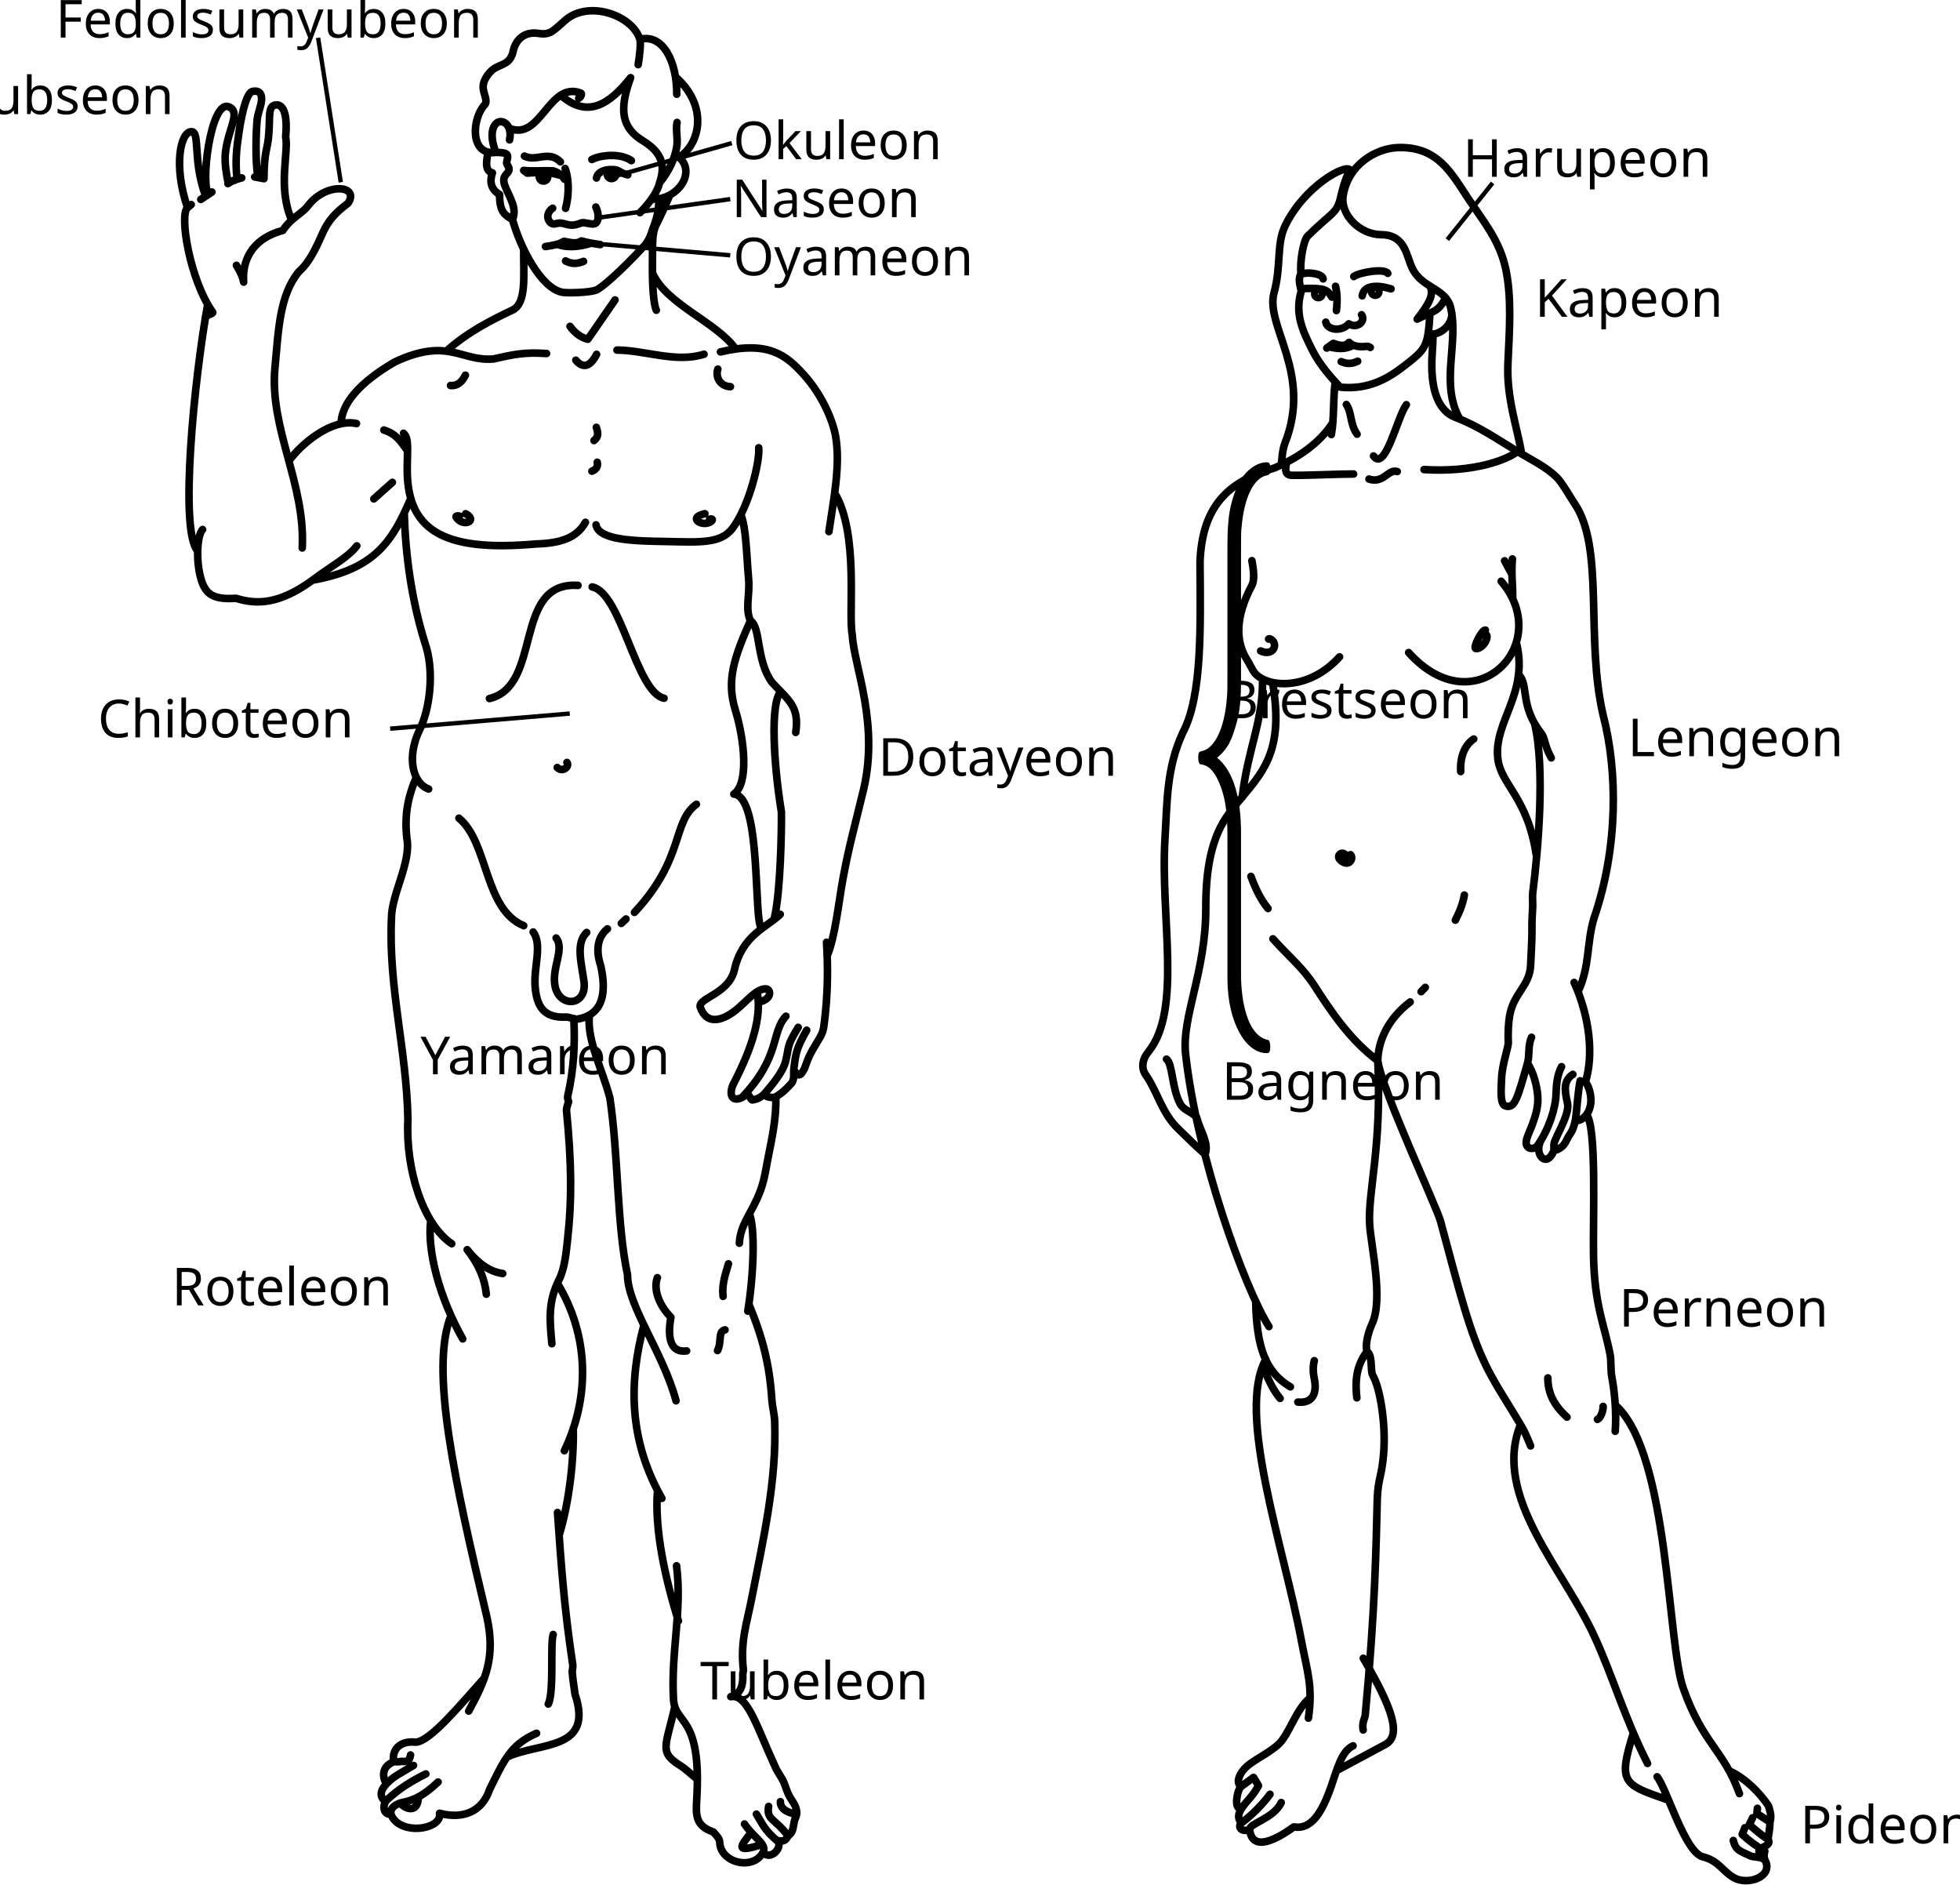
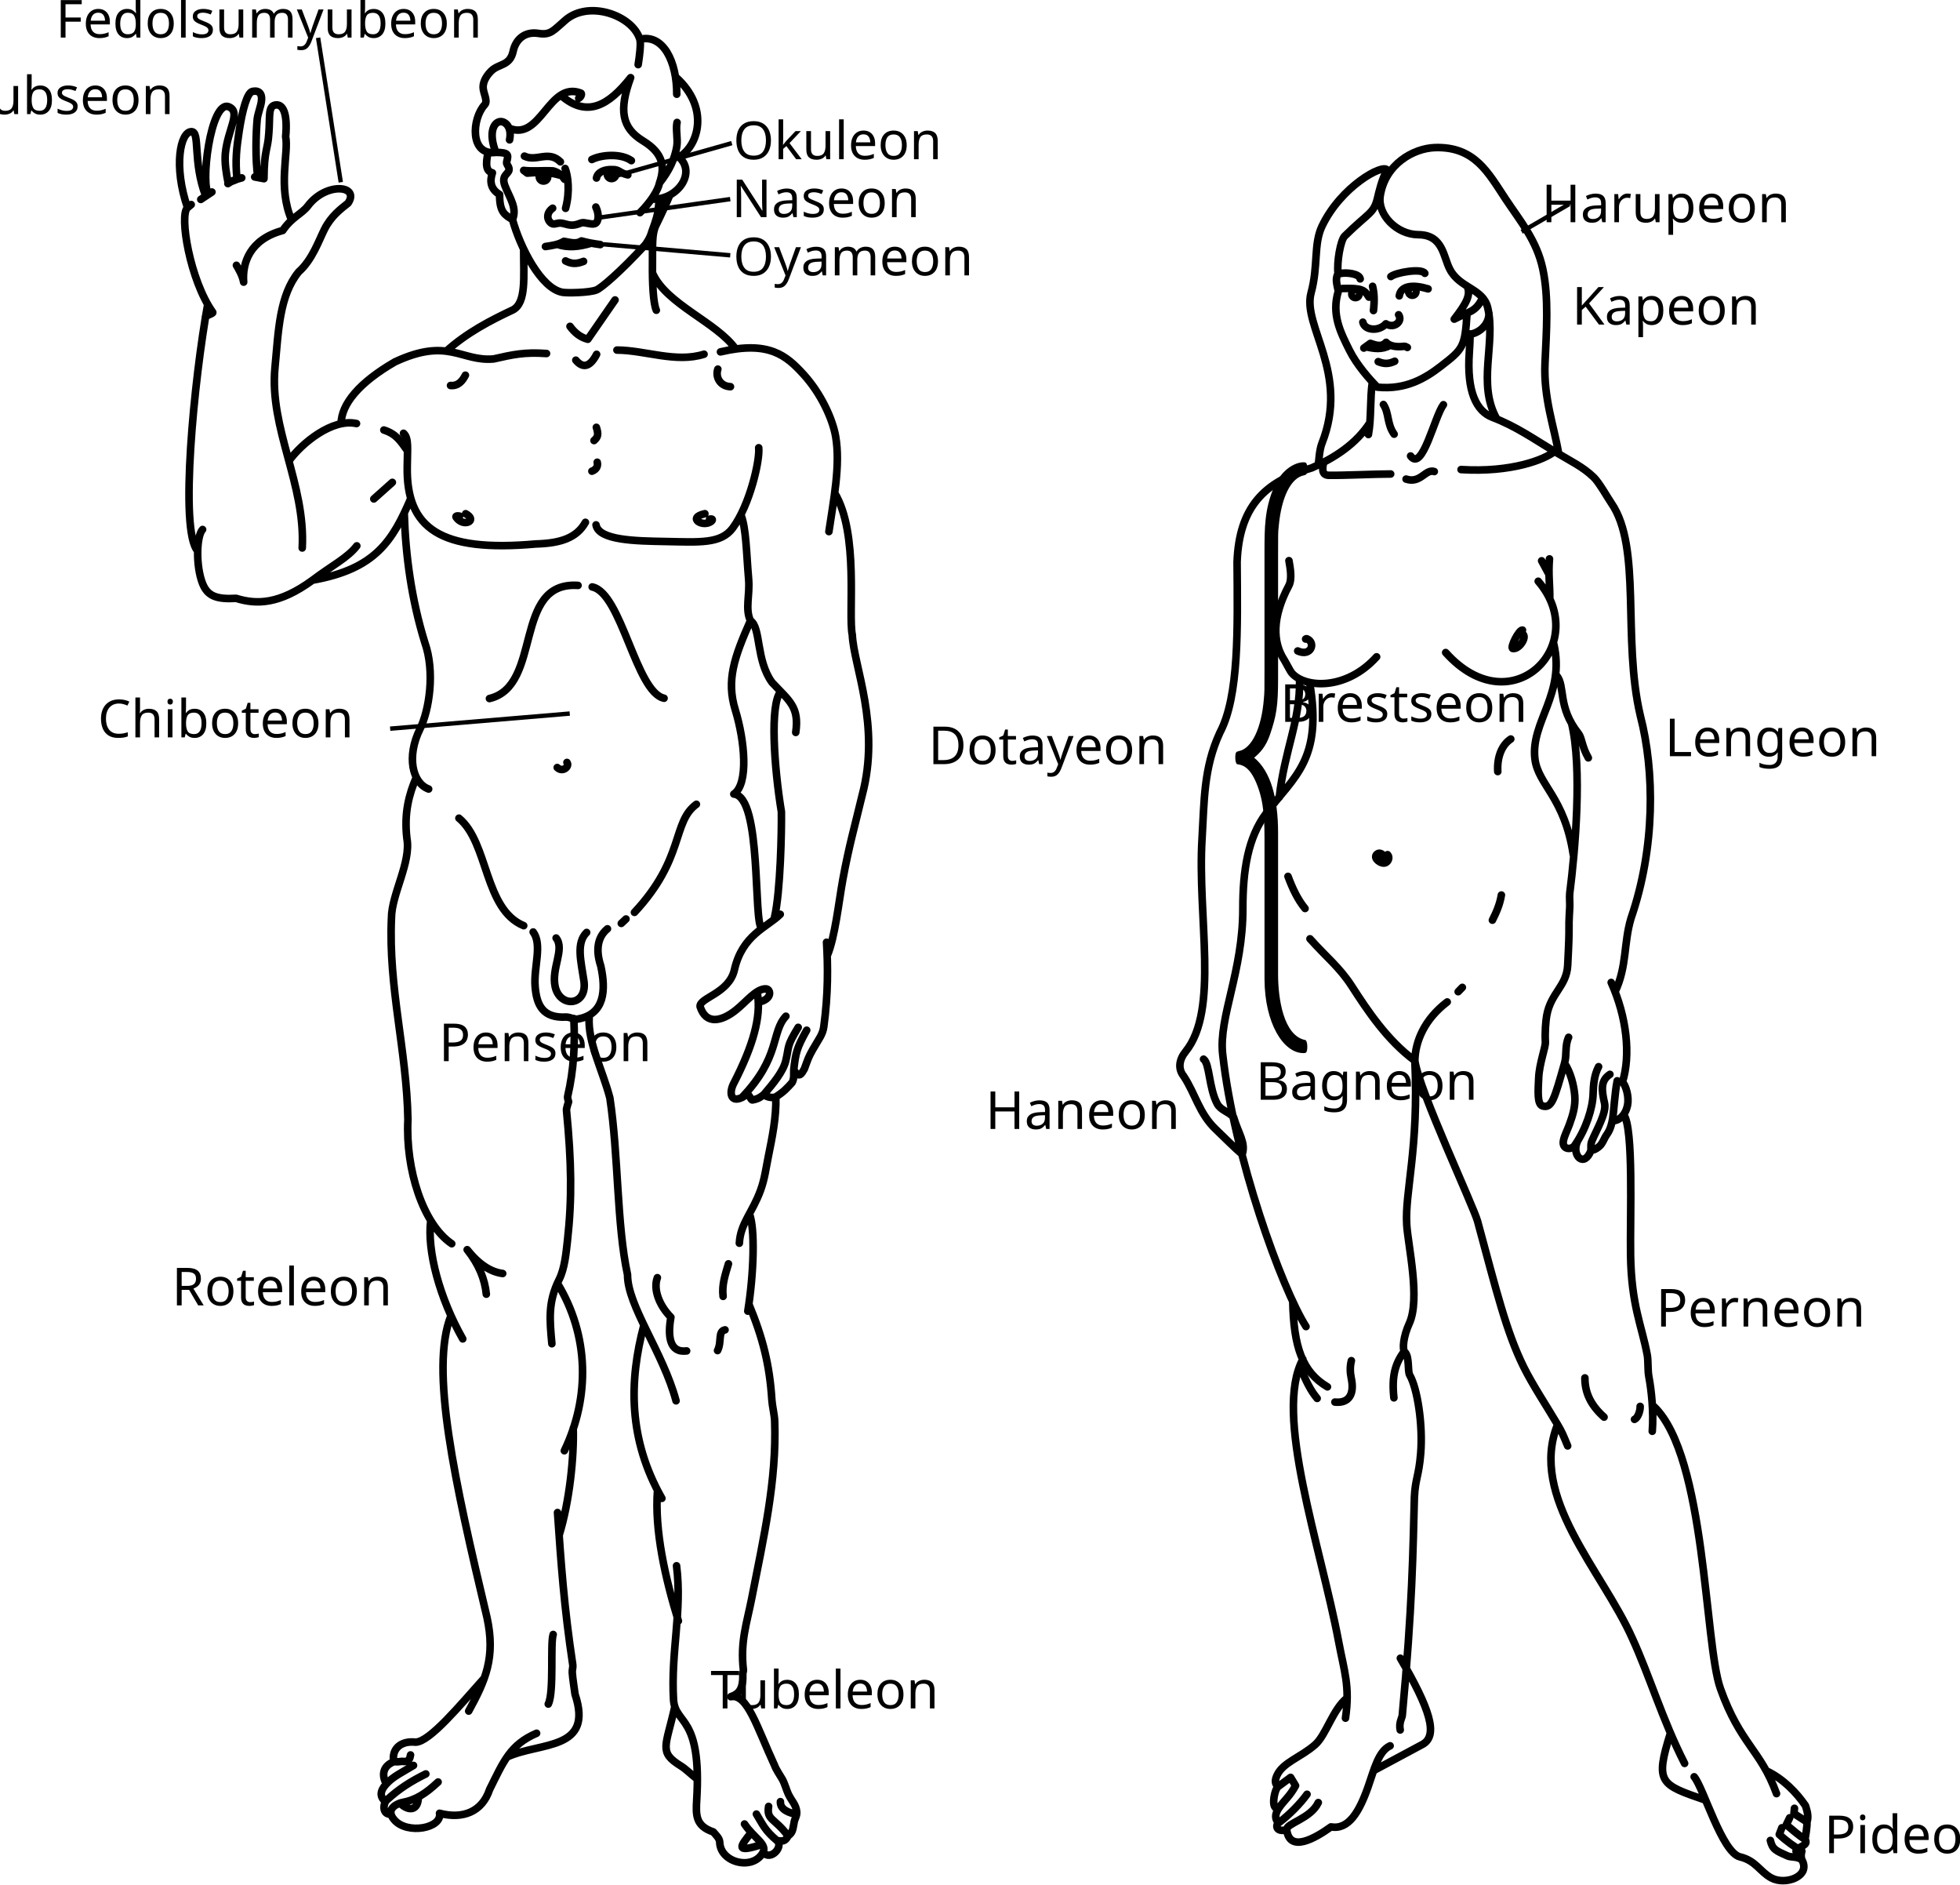
<svg xmlns="http://www.w3.org/2000/svg" xmlns:xlink="http://www.w3.org/1999/xlink" width="1344.208" height="1292.256" version="1.1" id="svg5" xml:space="preserve">
  <style id="style1">.B{stroke-linejoin:round}.C{stroke-linecap:round}</style>
  <g fill="none" stroke="#000000" class="B" id="g5" transform="translate(102.8342,-11.51615)">
-     <g stroke-width="5.5" id="g2" transform="translate(71.88494)">
+     <g stroke-width="5.5" id="g2" transform="translate(97.3001)">
      <use href="#B" id="use1" />
      <use href="#B" x="38.989" y="-1.613" id="use2" />
      <path d="m 745.078,259.5 c 4.213,1.726 7.254,1.615 11.311,-0.268 m -18.038,50.249 c 2.072,-11.163 1.022,-24.754 2.706,-36.053 m 64.857,-65.86 c 3.104,5.85 -0.543,12.311 -8.706,22.789 10.209,-5.411 14.598,-4.526 19.486,-14.663 m 4.312,10.605 c 0.254,9.408 -9.993,15.987 -16.312,14.125 m -56.066,48.473 c 4.049,6.106 2.298,13.209 7.361,20.334 m -2.374,27.318 c -10.084,-0.034 -31.862,1.055 -42.352,0.901 -2.941,-0.043 -5.191,-1.377 -3.8,-8.119 m 56.716,10.699 c 9.943,3.325 13.25,-7.155 19.348,-5.166 m 18.369,-1.36 c 34.584,2.148 57.202,-6.843 64.128,-12.406 m -98.739,3.094 c 8.101,11.197 16.37,-27.054 22.501,-35.157 m 117.731,402.563 c 8.259,-17.451 5.777,-33.13 10.922,-50.375 16.704,-48.47 16.241,-100.914 6.426,-138.807 -12.537,-53.066 1.112,-115.417 -19.929,-145.926 -2.381,-3.452 -8.423,-14.233 -12.122,-17.759 -7.649,-7.292 -15.036,-10.574 -26.79,-17.634 -13.819,-8.3 -26.463,-17.277 -42.541,-23.375 -11.11,-4.214 -17.78,-17.636 -15.939,-44.461 0.271,-3.943 0.454,-7.398 0.585,-12.774 m 70.723,357.152 c -5.983,-39.73 -24.257,-47.818 -26.334,-65.978 -2.89,-25.266 20.957,-44.104 12.962,-78.543 m 12.263,54.566 c 7.285,30.483 2.47,86.766 -1.308,116.286 -0.282,2.204 0.115,7.351 0.01,9.233 -1.255,21.558 0.326,6.816 -1.432,40.332 -0.75,14.308 -11.577,18.772 -14.386,34.411 -0.672,3.743 -1.292,11.432 -0.914,18.124 0.203,3.592 -4.137,14.615 -4.583,24.493 -0.403,8.94 -1.168,18.228 2.647,19.332 6.338,1.835 8.04,-4.494 15.082,-29.309 1.685,-5.938 0.086,-11.737 2.789,-17.771 m -2.789,17.771 c 4.129,6.2 6.424,15.115 7.023,22.27 0.578,6.904 -1.31,13.314 -3.664,19.703 -1.57,4.259 -3.461,7.722 -4.116,11.084 -1.213,6.228 5.41,6.639 7.681,3.379 7.783,-11.172 12.418,-25.605 12.679,-35.481 0.168,-6.374 0.758,-12.871 3.755,-18.575 m -14.168,50.568 c -4.778,8.904 2.959,18.558 8.053,8.854 2.173,-4.139 -0.252,-4.325 1.697,-8.928 3.059,-7.225 9.983,-19.003 8.508,-25.404 -2.163,-9.389 -2.752,-15.55 3.673,-19.832 m -12.961,49.685 c -0.757,4.735 5.275,0.559 6.832,-1.489 1.51,-1.987 2.281,-4.312 3.402,-6.011 1.557,-2.36 3.333,-4.525 4.64,-11.929 0.653,-3.698 1.399,-17.486 3.098,-25.841 m -3.399,27.473 c 6.469,-0.01 10.296,-6.734 10.735,-12.638 0.484,-6.502 -2.414,-13.093 -3.778,-13.828 5.815,-18.601 2.976,-44.76 -7.697,-68.443 M 867.417,474.746 c 6.126,7.268 0.434,21.455 15.001,39.771 2.377,2.989 2.24,8.811 6.755,16.684 M 791.346,458.99 c 45.633,50.832 100.257,-6.171 63.465,-48.895 m -10.807,33.477 c -2.36,-0.474 -8.805,12.275 -6.604,12.655 4.425,0.763 10.277,-8.362 6.495,-10.151 M 689.87,457.892 c 9.227,4.187 12.579,-5.82 6.303,-8.332 -0.154,-0.061 -0.585,-0.118 -0.859,0.156 m 48.664,12.203 c -20.809,23.122 -49.202,21.491 -58.159,11.113 -1.189,-1.377 -4.217,-7.466 -5.237,-9.031 -7.895,-12.103 -8.394,-29.116 3.169,-50.849 2.432,-4.571 0.935,-12.319 0.106,-17.178 m 7.304,81.131 c 0.53,28.808 -10.318,48.56 -13.945,81.133 m 5.985,54.231 c 3.025,8.134 6.633,15.908 11.699,22.018 m 132.162,-93.892 c -0.582,-10.002 2.806,-18.269 8.924,-22.31 m -86.812,80.529 c -1.348,-1.998 -3.768,-3.279 -5.417,-1.068 -1.92,2.573 3.4,6.582 6.281,5.396 2.029,-0.835 3.133,-3.814 1.446,-5.559 m 71.904,44.917 c 3.073,-6.083 5.125,-11.153 6.163,-17.242 m -29.64,66.287 2.864,-2.952 m -10.375,9.992 c -15.526,11.789 -21.952,26.966 -22.204,40.278 -19.13,-14.235 -32.283,-34.101 -43.327,-51.204 -8.362,-12.949 -17.33,-19.757 -28.588,-32.381 m -72.986,82.53 c 4.206,2.982 3.578,19.686 9.326,30.531 2.379,4.489 7.176,5.101 11.232,9.177 3.219,11.127 8.573,17.773 5.928,25.452 -5.073,-4.079 -13.284,-12.515 -18.022,-16.979 -11.509,-10.842 -14.073,-24.415 -22.171,-36.628 -4.052,-5.091 -2.942,-11.413 1.348,-16.707 23.159,-28.575 8.032,-92.24 11.32,-146.097 1.553,-25.434 0.947,-48.303 12.22,-72.636 13.317,-25.117 12.126,-71.708 11.812,-117.046 1.391,-37.322 18.348,-55.109 51.211,-64.508 15.683,-6.849 30.536,-16.523 39.875,-31.055 m -41.38,178.16 c 9.194,52.974 -10.681,64.511 -29.706,89.677 -12.615,16.687 -16.084,39.388 -16.053,65.418 0.054,43.548 -16.679,74.336 -13.837,99.849 7.877,70.711 40.484,160.493 57.155,186.758 m 14.699,41.34 c -17.491,-10.293 -23.135,-27.869 -23.793,-58.527 m 4.815,44.316 c 4.471,10.853 7.461,16.735 11.923,22.14 m 52.635,-0.399 c -1.643,-15.237 0.989,-23.609 7.09,-31.957 m -47.548,34.867 c 10.17,1.049 13.386,-6.077 11.246,-16.209 -0.865,-4.097 -0.99,-8.127 0.041,-12.185 m -33.252,-0.974 c -20.27,37.227 12.138,127.739 24.568,193.879 3.85,20.486 7.792,30.149 4.647,52.236 m 37.631,-41.105 c 20.231,34.594 26.307,53.101 15.095,59.156 l -33.461,17.934 M 723.761,1175.8 c -9.847,7.735 -14.38,25.479 -22.033,32.173 -9.737,8.517 -21.819,12.013 -25.971,20.708 -1.589,3.327 -1.722,6.04 0.638,7.978 m 0.639,14.565 c -6.145,2.473 -3.202,-12.67 -0.639,-14.565 l 8.587,-6.35 m 0,0 3.411,5.674 c -3.941,7.337 -7.728,9.953 -11.358,15.241 -3.135,4.568 -2.747,7.593 -0.395,10.351 m 335.009,-35.596 c 11.174,5.376 20.262,14.686 26.466,23.758 0.508,2.03 2.552,6.727 1.027,11.163 M 945.5,1199.906 c -10.802,34.395 -7.009,35.258 24.03,45.998 M 899.96,983.263 c -9.129,-8.154 -13.171,-16.727 -13.137,-26.881 m -18.751,31.988 c -19.828,49.532 30.36,99.895 51.181,146.371 12.119,26.443 20.661,55.979 35.947,85.996 m -80.198,-217.733 c -3.214,-7.741 -3.821,-9.374 -6.93,-14.634 -7.37,-12.469 -17.168,-27.228 -23.183,-39.4 -11.946,-24.174 -18.598,-51.683 -31.645,-99.931 -2.768,-10.236 -40.363,-90.333 -43.051,-110.175 2.85,59.921 -6.933,90.13 -5.575,112.403 0.865,14.19 9.498,50.967 1.734,67.823 -3.957,8.593 -4.971,17.711 -3.024,19.575 3.365,3.22 1.737,13.065 3.354,15.819 5.19,8.836 9.167,33.899 7.509,53.859 -1.3,15.656 -3.687,16.967 -4.316,29.97 -0.968,36.081 -1.327,74.828 -8.313,149.606 -0.134,1.434 -2.446,5.129 -1.397,9.873 m 172.859,-204.81 c 1.044,-13.322 -0.622,-28.323 -2.333,-37.374 -0.878,-4.643 -0.351,-10.923 -1.109,-14.967 -3.81,-20.33 -10.867,-33.878 -11.435,-68.38 -0.44,-26.71 2.209,-87.483 -4.761,-96.484 m 20.939,200.344 c 35.635,34.448 34.388,162.29 45.435,193.299 13.619,38.228 27.481,41.765 38.473,72.038 m -97.39,-256.64 c 2.259,-0.935 4.001,-5.755 3.883,-8.908 M 868.86,322.802 c -2.991,-18.288 -10.464,-38.161 -9.408,-62.086 0.986,-22.34 2.725,-44.911 -1.516,-64.804 -4.151,-19.469 -15.253,-32.513 -25.504,-47.939 -11.884,-17.884 -21.099,-36.214 -48.59,-35.245 -14.471,0.51 -34.103,11.238 -37.419,33.23 -1.919,12.728 11.286,26.415 26.181,26.494 17.088,0.09 17.077,15.347 21.654,23.825 6.644,12.857 22.849,13.066 25.923,26.299 5.668,24.401 -7.458,52.144 6.25,76.316 m -122.457,948.687 c -5.234,11.131 -22.176,14.235 -21.658,18.614 1.877,15.856 19.128,6.155 30.346,-1.93 12.015,2.134 19.389,-10.092 25.546,-27.721 4.142,-11.859 7.093,-24.239 15.024,-27.873 m -56.971,33.222 c -4.385,6.112 -12.24,14.276 -19.629,19.686 -2.048,1.499 -1.657,6.611 5.684,4.617 m 348.218,-14.681 -0.339,3.592 8.939,5.797 c 0.152,3.701 -1.102,10.029 -1.334,11.841 m -10.555,-14.708 -2.303,4.784 c 4.168,3.254 8.221,7.23 12.858,9.924 2.927,4.552 -5.041,4.74 -6.186,8.153 m -9.728,-16.019 -1.758,4.568 c 5.319,4.932 10.16,8.247 15.486,11.451 -0.433,1.291 -0.868,4.226 0.218,6.307 5.813,11.132 -11.673,17.239 -21.182,12.037 -7.98,-4.366 -10.503,-11.765 -21.499,-14.435 -12.339,-2.996 -24.958,-47.284 -31.39,-54.906 m 52.255,43.663 c 1.437,6.171 3.809,7.053 11.965,10.681 2.219,0.987 7.409,0.16 9.85,2.959 m -173.603,-881.745 -5.078,-9.39 m 5.578,26.114 c 0.182,-8.793 -1.115,-16.769 -0.201,-27.417 M 741.819,224.475 c 0.786,-6.961 0.508,-12.071 -0.6,-16.632 m 17.844,19.512 c 3.056,4.399 -3.025,9.843 -8.726,6.204 -4.853,5.461 -14.654,4.556 -15.804,-1.131 m -1.815,-29.671 c -0.501,-3.63 -9.725,-4.639 -13.798,-3.637 m 34.829,2.024 c 3.538,-2.817 21.052,-5.842 23.298,-2.206 m -41.836,51.255 4.48,-3.233 c 3.263,1.045 7.525,2.969 10.804,-0.694 2.277,2.628 7.251,3.434 12.411,2.699 0.7,-0.1 1.279,0.462 2.145,0.802 m -28.591,-0.475 c 5.554,1.245 11.118,2.285 16.901,-1.08 m -32.805,-38.859 c 12.972,-0.377 15.153,0.814 18.148,5.898 m 20.823,-0.872 c 1.041,-7.105 9.585,-7.858 19.749,-4.778 m 26.715,16.676 c -1.416,23.307 -2.663,24.546 -17.935,36.351 -10.744,8.305 -24.1,16.325 -43.59,14.378 -5.339,-5.403 -14.129,-15.252 -19.181,-25.423 -6.063,-12.206 -12.416,-24.488 -7.568,-40.392 -0.77,-4.181 -2.39,-8.375 -0.177,-12.004 -0.99,-8.127 1.747,-23.01 4.521,-25.75 16.794,-16.591 19.988,-15.227 22.61,-26.424 0.807,-3.448 2.974,-12.962 6.501,-18.924 -2.909,-4.494 -31.75,11.35 -44.675,38.6 -5.861,12.356 -2.434,27.179 -7.459,45.609 -6.242,22.893 26.488,54.959 7.456,103.187 -1.86,4.714 -2.099,12.224 -2.507,14.829" stroke-width="5.2" class="C" id="path2" />
    </g>
    <g stroke-width="5.5" id="g4">
      <use href="#C" id="use3" />
      <use href="#C" x="46.668" y="-1.691" id="use4" />
      <path d="m 419.88,1276.239 c -19.53,6.455 -14.577,0.887 -7.868,-7.688 m -4.257,-6.277 c 6.392,9.558 15.639,13.756 12.714,19.4 -6.592,12.718 -29.238,7.375 -29.698,-6.84 -0.093,-2.878 -2.739,-5.09 -4.428,-7.127 -12.195,-4.103 -11.986,-11.518 -11.355,-22.099 3.48,-58.324 -14.591,-50.988 -15.902,-68.417 -1.922,-33.516 6.036,-60.497 2.072,-91.989 M 419.68,648.211 c -6.094,-3.067 0.284,-90.6 -19.256,-92.192 10.318,-6.823 7.51,-36.538 0.998,-57.757 -6.191,-20.171 -0.775,-35.938 10.408,-61.133 m -22.356,-172.49 c -1.805,5.225 1.379,11.762 8.654,12.032 M 336.069,157.346 c 7.455,-7.454 12.353,-15.253 13.388,-20.326 m 7.089,8.236 c -2.138,5.11 -5.168,11.955 -9.529,20.802 -2.86,5.801 -2.241,13.548 -2.378,25.769 -0.162,14.43 0.596,27.986 2.643,32.424 m -275.435,-91.397 6.348,1.191 m 128.253,779.671 c -14.64,36.444 2.453,113.476 24.693,206.877 6.012,27.438 -1.017,43.185 -12.534,64.255 m 46.568,15.209 c -18.1,7.793 -22.619,19.199 -32.216,38.514 -5.139,15.468 -18.454,20.538 -34.354,16.349 1.929,10.17 -22.031,14.813 -30.976,4.575 -7.211,-8.253 3.736,-11.647 5.065,-11.886 9.825,-1.768 16.592,-6.357 24.928,-14.126 m -32.377,22.081 c -6.177,0.335 -5.294,-7.424 -2.894,-9.636 8.72,-8.037 16.998,-13.088 26.859,-17.986 m -27.651,19.005 c -5.813,-4.66 -1.556,-9.788 0.605,-12.164 4.724,-5.195 10.609,-7.767 18.596,-12.67 m -18.596,12.67 c -2.957,-5.062 -3.275,-11.876 5.053,-15.218 -1.586,-8.306 4.322,-14.564 14.985,-13.403 9.773,-0.22 30.778,-25.729 47.118,-43.952 m -62.103,57.355 c 4.204,0.034 2,0.179 5.52,-0.237 2.132,0.108 5.267,0.874 5.979,-4.404 m 94.467,-34.894 c 4.097,-8.11 1.233,-41.451 3.359,-47.712 m 13.757,-141.325 c 0.588,19.293 -2.452,49.884 -9.653,73.215 m -1.118,-15.512 c 2.416,34.793 4.426,64.515 10.478,104.544 0.213,1.412 -0.481,3.607 -0.378,5.03 0.38,5.23 1.232,9.73 1.911,15.043 12.977,38.925 -23.947,32.561 -46.616,43.021 m 130.511,15.24 c -5.045,-3.991 -8.044,-7.071 -11.302,-9.09 -15.466,-9.583 -10.271,-13.168 -4.163,-40.645 m 60.501,99.833 c 5.275,6.336 14.269,-4.068 9.618,-7.967 -8.654,-7.255 -9.918,-11.367 -14.165,-18.23 m 14.165,18.23 c 3.694,0.332 5.498,0.821 7.546,-3.234 2.89,-2.305 3.094,-3.252 4.061,-8.775 0.272,-2.764 2.137,-4.843 1.878,-7.656 -0.48,-5.201 -3.35,-7.211 -5.799,-12.361 -1.183,-2.488 -2.458,-7.311 -4.166,-10.244 -1.681,-2.885 -4.104,-6.34 -5.176,-9.231 -12.373,-26.81 -18.692,-49.46 -30.078,-47.232 5.772,-1.899 8.637,-5.506 8.242,-15.826 -0.024,-0.606 0.498,-1.695 0.423,-2.343 -2.284,-19.715 2.343,-32.145 5.678,-49.219 8.093,-41.436 17.194,-80.397 15.764,-121.568 -0.149,-4.295 -1.663,-10.308 -1.94,-14.613 -1.545,-24.027 -6.177,-42.432 -15.772,-65.599 m -71.979,14.374 c -10.291,38.505 -10.665,78.382 12.338,118.796 m 38.165,-101.34 c 3.073,-6.082 0.045,-13.201 5.135,-14.199 m 15.616,-12.844 c 4.187,-26.024 5.049,-56.748 1.089,-66.761 m -6.886,20.188 c 0.714,-13.552 8.898,-20.851 14.52,-36.262 2.849,-7.808 3.662,-14.748 5.178,-22.289 2.821,-14.028 5.768,-28.001 5.307,-41.835 M 393.076,900.48 c -0.99,-8.127 1.613,-15.228 3.672,-22.329 m -48.752,9.501 c -2.933,7.899 1.17,18.97 9.282,27.121 -2.226,12.537 -1.175,24.624 10.782,23.102 m -88.65,-46.434 c 21.849,35.858 22.453,78.098 4.803,114.877 m -8.564,-73.37 c -1.459,-16.174 -2.851,-28.529 5.021,-44.138 3.732,-7.4 4.728,-18.122 5.638,-26.263 3.26,-29.174 2.798,-54.124 -0.633,-89.666 -0.13,-1.342 1.445,-5.904 1.445,-5.904 0,0 -0.927,-2.419 -0.617,-3.759 4.187,-18.144 5.084,-35.306 4.198,-53.276 m -76.176,219.691 c -15.963,-28.086 -24.557,-60.465 -21.947,-81.177 m 38.111,50.514 c -0.983,-10.158 -5.018,-20.326 -13.123,-30.508 8.105,10.182 16.227,15.287 24.362,16.329 M 182.673,544.54 c -4.928,11.477 -8.517,24.316 -6.448,41.957 2.997,16.257 -10.53,38.277 -10.585,54.525 -2.196,47.719 10.429,90.468 11.286,138.197 -1.715,34.296 10.373,71.883 30.043,85.146 M 332.295,637.151 c 34.585,-37.036 25.687,-61.84 42.469,-74.118 m -51.497,81.686 3.216,-3.035 M 211.906,572.555 c 20.412,16.87 17.178,62.462 44.423,73.724 m 43.18,4.646 c -7.292,7.152 -3.955,19.495 -1.965,32.703 2.992,17.931 -16.487,19.388 -19.671,4.322 -2.656,-12.569 6.735,-25.546 0.694,-33.216 m 35.205,-6.302 c -6.012,4.875 -8.612,13.263 -4.583,25.462 3.595,16.409 2.926,33.316 -16.198,36.485 -1.947,0.323 -5.093,-1.444 -7.396,-1.451 -16.281,0.961 -20.381,-8.288 -21.421,-20.807 -1.119,-13.469 5.123,-28.675 -1.353,-37.514 m 201.201,7.035 c 0.963,16.251 1.187,35.397 -1.887,57.933 -0.73,5.349 -3.317,8.225 -7.608,15.744 -3.011,5.276 -3.333,6.733 -5.72,13.19 -1.875,3.155 -3.615,7.052 -7.244,0.482 -0.152,2.868 0.435,6.091 -1.178,8.89 -3.284,3.627 -5.92,6.587 -11.152,9.753 -1.547,0.937 -6.255,0.444 -8.199,-1.582 -3.456,2.856 -5.356,3.257 -7.816,3.732 -1.112,0.215 -2.316,-4.332 -4.194,-4.247 -1.084,1.752 -3.074,2.603 -3.074,2.603 -7.896,3.72 -8.757,-3.567 -5.671,-9.557 13.844,-26.872 18.654,-45.867 16.483,-60.871 m 33.647,24.249 c -6.808,12.158 -7.584,15.554 -8.847,27.031 m -20.529,17.061 c 6.477,-7.564 13.198,-15.705 14.985,-22.994 2.612,-10.653 0.257,-9.382 8.569,-23.057 m -8.436,-7.643 c -10.3,11.019 -3.577,28.005 -30.201,55.783 M 432.282,638.46 c -9.187,9.108 -25.983,14.028 -31.454,38.107 -3.707,16.313 -24.487,19.195 -23.49,25.291 4.136,12.709 14.939,9.882 24.363,2.419 7.357,-5.827 14.074,-14.863 20.719,-14.681 3.463,0.095 4.684,7.214 -4.957,9.098 m 15.146,-213.008 c -7.613,8.82 -4.529,52.023 0.455,82.503 0.199,12.61 -0.621,54.834 -4.726,72.321 m 14.561,-126.752 c 2.532,-17.675 -4.455,-21.645 -16.256,-34.272 -11.14,-15.269 -7.55,-37.756 -14.81,-42.357 -3.785,-8.119 -0.296,-17.52 -1.248,-28.544 -1.579,-18.267 -1.634,-34.841 -5.33,-44.163 m 64.348,-14.832 c 16.875,27.902 9.085,83.075 12.089,97.301 0.945,21.328 19.557,62.071 6.751,109.977 -5.012,21.009 -9.002,34.587 -13.227,57.646 -2.811,15.34 -5.392,40.061 -10.752,52.393 M 174.4,363.286 c 0.918,29.451 4.981,59.13 14.038,88.608 7.268,20.334 3.032,46.818 -3.235,59.493 -9.371,18.953 -5.251,37.059 5.929,41.187 m 88.193,-14.749 c 3.749,3.646 8.679,-0.77 6.672,-3.486 m 17.3,-120.35 c 20.147,4.038 29.97,72.198 49.286,76.325 m -119.744,0.211 c 36.716,-8.707 15.686,-80.538 60.749,-77.585 m 5.079,-43.248 c -5.986,10.721 -17.157,14.375 -33.945,14.826 -65.749,5.881 -89.017,-10.66 -88.264,-53.125 0.037,-11.17 1.284,-19.556 -2.56,-22.77 m 243.607,9.93 c 0.926,8.499 -6.107,39.351 -17.865,55.116 -8.155,10.934 -22.732,9.607 -46.54,9.162 -19.353,-0.362 -45.346,-0.644 -47.163,-11.392 M 292.074,258.495 c 5.334,6.438 10.293,3.74 14.257,-4.014 m -18.248,-19.172 c 3.291,4.512 7.295,7.609 12.239,8.843 l 18.651,-26.955 m -115.566,34.981 c 13.959,-12.539 30.117,-20.943 45.615,-28.207 9.174,-5.046 7.214,-22.392 7.279,-41.685 m 15.696,71.646 c -15.257,-1.067 -23.082,0.72 -36.318,3.722 -22.389,1.955 -30.967,-15.127 -67.65,2.012 -24.465,14.134 -36.791,28.903 -36.93,42.411 m 10.564,-0.117 c -16.541,-3.718 -37.606,13.451 -46.375,25.669 m 9.153,59.657 c 2.337,-43.936 -22.653,-81.824 -18.695,-123.715 2.388,-25.274 3.001,-49.455 16.282,-65.658 9.244,-8.092 13.893,-21.702 17.669,-29.177 4.582,-9.07 11.084,-13.871 16.184,-17.916 8.246,-12.258 -15.076,-14.684 -27.569,1.909 -4.099,5.444 -11.124,7.716 -17.231,16.834 -22.557,6.084 -27.88,22.223 -26.814,35.421 -0.826,-4.765 -3.71,-9.442 -4.955,-11.557 M 39.618,220.23 c -9.273,51.035 -19.632,155.233 -6.869,169.066 m 109.122,-3.467 c -6.132,8.103 -17.635,13.854 -30.383,23.541 m 48.934,-102.978 c 8.475,2.747 11.291,7.377 16.249,14.283 m 2.225,32.638 c -12.503,28.956 -23.988,48.337 -67.408,56.057 -22.816,16.636 -38.325,16.8 -52.364,12.444 -13.686,0.807 -19.726,-1.628 -23.125,-10.374 -4.607,-11.854 -4.139,-32.372 0.104,-36.826 m 117.439,-20.982 12.709,-11.344 m 46.076,23.131 c -2.788,-0.497 -2.522,0.516 -2.359,0.753 4.969,7.271 15.264,2.339 6.565,-2.382 m -10.38,-87.925 c 5.146,0.479 8.149,-3.019 10.198,-7.074 m 88.207,44.823 c 2.659,-2.33 3.22,-4.142 1.603,-9.071 m -3.06,30.083 c 2.715,-1.006 4.405,-3.105 3.653,-6.151 m 73.837,35.291 c -12.686,2.738 -1.267,9.78 4.535,5.144 0.544,-0.435 1.379,-2.015 -1.316,-1.357 M 320.276,251.571 c 19.33,0.065 40.391,8.952 59.742,2.833 M 360.908,64.596 c 22.878,20.72 15.464,46.325 2.375,54.438 m -2.828,-1.627 c 16.345,10.659 1.731,31.837 -16.469,30.625 m 5.757,-0.353 c -1.908,7.006 0.601,6.521 -5.574,22.787 -1.077,4.215 -3.937,8.318 -4.781,9.233 -16.823,18.224 -29.868,29.368 -33.235,30.685 -4.797,1.877 -19.921,2.168 -23.218,1.583 -14.882,-2.638 -29.137,-31.161 -34.285,-49.904 3.279,-7.91 -1.833,-14.652 -5.163,-23.094 -2.778,-7.379 2.357,-7.89 2.784,-10.957 0.31,-2.227 -2.044,-3.797 -1.643,-5.377 1.256,-4.939 1.776,-6.558 -7.378,-6.625 m 97.583,-60.168 c 0.997,-6.128 2.006,-14.574 1.152,-17.376 -4.997,-16.415 -34.827,-27.035 -50.976,-13.219 -8.247,7.056 -10.14,10.521 -18.437,9.184 -10.094,-1.627 -15.885,4.735 -17.461,12.164 -2.187,10.309 -9.84,8.431 -15.047,13.593 -2.655,2.633 -5.56,6.641 -5.573,11.032 -0.014,4.212 3.524,9.447 1.095,12.086 -8.915,9.682 -10.376,35.207 7.665,32.705 -5.478,-13.83 -1.212,-21.181 3.407,-21.123 3.216,0.04 7.74,3.854 5.976,12.532 m -14.689,8.447 c -2.066,9.132 -1.149,13.126 2.917,14.155 -2.055,6.086 -1.055,11.32 4.943,14.878 -0.103,12.339 3.769,14.099 8.846,17.163 M 25.776,153.912 c -9.747,-28.229 -4.994,-52.18 2.741,-52.107 6.045,0.057 0.679,20.578 9.736,44.17 l 2.268,-1.532 c -6.273,-3.833 0.931,-65.319 13.731,-59.623 8.395,3.736 -0.884,15.207 -2.559,32.05 -0.528,6.359 0.626,13.623 1.998,20.307 1.684,-1.351 3.533,-1.518 6.062,-2.764 -1.427,-12.697 -0.264,-21.775 1.382,-32.696 2.269,-15.061 5.565,-26.791 9.199,-27.533 4.557,-0.929 7.601,1.472 5.609,9.386 -0.992,3.942 -2.17,7.353 -2.368,9.512 -0.927,10.131 -1.386,27.545 0.412,40.17 2.584,0.485 3.903,-0.191 4.209,0.79 0.145,-20.032 2.603,-19.568 3.32,-30.894 0.962,-11.163 -0.702,-18.507 4.219,-19.574 5.429,-1.177 8.825,5.466 7.334,21.703 2.23,10.958 -5.688,34.632 4.141,57.208 M 62.964,133.483 c -4.298,1.267 -5.931,1.5 -9.506,3.943 m 348.246,113.41 c -13.163,-18.539 -47.608,-30.603 -57.07,-52.147 M 361.502,95.488 c -1.072,4.718 0.721,11.276 -0.199,16.659 -1.412,8.258 -5.041,16.287 -11.846,24.87 3.826,-10.974 2.798,-20.296 -11.433,-28.986 -14.368,-8.773 -16.577,-20.957 -8.362,-43.269 -14.956,18.935 -29.883,27.881 -47.83,12.089 m 54.156,-38.384 c 15.96,-3.929 25.431,15.316 25.308,37.657 m -67.233,2.798 c 1.936,-1.133 2.228,-3.341 1.428,-3.587 -22.001,-8.375 -27.326,33.264 -49.212,24.082 M 465.65,376.043 c 3.124,-21.314 8.053,-45.694 4.598,-65.345 C 468.166,298.853 460.3,281.485 448.334,268.335 436.4,255.221 424.485,244.992 391.282,252.814 M 42.513,143.185 34.86,148.269 m -6.556,3.521 -2.528,2.125 c -5.843,4.912 1.704,49.885 17.306,71.765 0.476,1.017 -5.513,2.318 -5.03,3.331 m 233.193,-48.446 c 4.605,-0.687 8.892,-1.248 12.685,-3.571 v 0 c 4.091,0.625 8.297,2.198 12.013,-0.267 v 0 c 3.951,1.125 7.743,1.791 12.926,2.51 m -29.406,-0.113 c 7.233,2.411 14.695,1.708 22.972,-0.797 M 184.049,1243.73 c 0.042,9.06 -6.207,10.368 -12.619,4.201 m 176.665,-214.473 c -2.127,27.41 5.258,60.13 14.315,89.609 M 301.239,709.054 c -1.076,17.259 9.173,36.089 14.195,55.4 5.971,39.623 4.641,86.488 12.108,121.187 -0.072,21.324 24.321,53.116 33.271,86.445 m 63.483,278.123 c -1.579,9.539 4.162,7.864 13.337,20.264 m 5.815,-14.766 c -4.195,-0.89 -11.371,-2.883 -11.061,-8.761 M 284.319,134.406 c -1.778,-2.775 -4.749,-4.979 -7.851,-5.7 -6.672,-0.412 -14.395,0.443 -20.146,-0.342 l 2.451,1.874 c 11.448,-0.961 17.344,-0.07 21.884,1.272 m 25.586,2.072 c 0.77,-4.241 5.908,-5.999 10.75,-5.771 4.985,-0.221 4.867,2.318 10.742,3.617 m -42.68,22.948 c 3.152,-11.779 1.598,-22.461 -0.309,-27.324 m 0.289,63.392 c 4.063,2.045 7.26,2.309 12.354,0.295 m 32.792,-69.068 c -7.104,-5.101 -20.48,-4.123 -27.1,-0.774 m -21.585,1.588 c -8.111,-8.151 -16.533,0.177 -24.658,-3.912 m 19.337,35.719 c -4.689,3.328 -3.9,8.323 -0.805,10.363 2.106,1.388 4.268,-0.924 7.828,0.055 5.274,1.451 7.043,1.866 12.586,-0.329 2.012,-0.797 7.001,1.405 9.309,0.521 2.709,-1.037 3.169,-6.285 0.716,-11.411" stroke-width="5.2" class="C" id="path4" style="display:inline" />
    </g>
  </g>
  <defs id="defs5">
    <path id="B" d="m 731.859,213.069 c 0,0.858 -0.459,1.65 -1.203,2.077 -0.744,0.427 -1.659,0.424 -2.4,-0.008 -0.741,-0.432 -1.194,-1.228 -1.189,-2.085 0,-0.858 0.459,-1.65 1.203,-2.077 0.744,-0.427 1.659,-0.424 2.4,0.008 0.741,0.432 1.194,1.228 1.189,2.085 z" />
    <path id="C" d="m 272.684,132.758 a 2.77,2.77 0 0 1 -4.17,2.397 2.77,2.77 0 0 1 -1.374,-2.416 2.77,2.77 0 0 1 4.17,-2.397 2.77,2.77 0 0 1 1.374,2.416 z" />
    <path d="m 3.383,-7.376 c 0,-0.478 0.311,-1.243 1.614,-1.327 0.06,-0.012 0.108,-0.06 0.108,-0.132 0,-0.132 -0.096,-0.132 -0.227,-0.132 -1.196,0 -2.283,0.61 -2.295,1.494 v 2.726 c 0,0.466 0,0.849 -0.478,1.243 -0.418,0.347 -0.873,0.371 -1.136,0.383 -0.06,0.012 -0.108,0.06 -0.108,0.132 0,0.12 0.072,0.12 0.191,0.132 0.789,0.048 1.363,0.478 1.494,1.064 0.036,0.132 0.036,0.155 0.036,0.586 v 2.367 c 0,0.502 0,0.885 0.574,1.339 0.466,0.359 1.255,0.49 1.722,0.49 0.132,0 0.227,0 0.227,-0.132 0,-0.12 -0.072,-0.12 -0.191,-0.132 C 4.16,2.678 3.575,2.295 3.419,1.686 3.383,1.578 3.383,1.554 3.383,1.124 V -1.387 c 0,-0.55 -0.096,-0.753 -0.478,-1.136 C 2.654,-2.774 2.307,-2.893 1.973,-2.989 2.953,-3.264 3.383,-3.814 3.383,-4.507 Z" id="g0-102" />
  </defs>
-   <g id="g27" transform="translate(174.7191,-11.51615)">
+   <g id="g27" transform="translate(200.1343,-11.51615)">
    <text xml:space="preserve" style="font-style:normal;font-variant:normal;font-weight:normal;font-stretch:normal;font-size:36px;line-height:100%;font-family:sans-serif;-inkscape-font-specification:sans-serif;text-align:start;letter-spacing:0px;text-anchor:start;fill:#000000;stroke-width:0;stroke-linecap:square;stroke-dasharray:5.2, 5.2;paint-order:stroke fill markers" x="935.634" y="921.167" id="text5">
      <tspan id="tspan5" x="935.634" y="921.167">Perneon</tspan>
    </text>
-     <text xml:space="preserve" style="font-style:normal;font-variant:normal;font-weight:normal;font-stretch:normal;font-size:36px;line-height:100%;font-family:sans-serif;-inkscape-font-specification:sans-serif;text-align:start;letter-spacing:0px;text-anchor:start;fill:#000000;stroke-width:0;stroke-linecap:square;stroke-dasharray:5.2, 5.2;paint-order:stroke fill markers" x="1059.871" y="1275.523" id="text6">
-       <tspan id="tspan6" x="1059.871" y="1275.523" style="font-size:36px">Pideon</tspan>
+     <text xml:space="preserve" style="font-style:normal;font-variant:normal;font-weight:normal;font-stretch:normal;font-size:36px;line-height:100%;font-family:sans-serif;-inkscape-font-specification:sans-serif;text-align:start;letter-spacing:0px;text-anchor:start;fill:#000000;stroke-width:0;stroke-linecap:square;stroke-dasharray:5.2, 5.2;paint-order:stroke fill markers" x="1050.886" y="1282.263" id="text6">
+       <tspan id="tspan6" x="1050.886" y="1282.263" style="font-size:36px">Pideon</tspan>
    </text>
    <text xml:space="preserve" style="font-style:normal;font-variant:normal;font-weight:normal;font-stretch:normal;font-size:36px;line-height:100%;font-family:sans-serif;-inkscape-font-specification:sans-serif;text-align:start;letter-spacing:0px;text-anchor:start;fill:#000000;stroke-width:0;stroke-linecap:square;stroke-dasharray:5.2, 5.2;paint-order:stroke fill markers" x="941.626" y="530.049" id="text8">
      <tspan id="tspan8" x="941.626" y="530.049" style="font-size:36px">Lengeon</tspan>
    </text>
-     <text xml:space="preserve" style="font-style:normal;font-variant:normal;font-weight:normal;font-stretch:normal;font-size:36px;line-height:100%;font-family:sans-serif;-inkscape-font-specification:sans-serif;text-align:start;letter-spacing:0px;text-anchor:start;fill:#000000;stroke-width:0;stroke-linecap:square;stroke-dasharray:5.2, 5.2;paint-order:stroke fill markers" x="877.976" y="228.736" id="text9">
-       <tspan id="tspan9" x="877.976" y="228.736" style="font-size:36px">Kapeon</tspan>
+     <text xml:space="preserve" style="font-style:normal;font-variant:normal;font-weight:normal;font-stretch:normal;font-size:36px;line-height:100%;font-family:sans-serif;-inkscape-font-specification:sans-serif;text-align:start;letter-spacing:0px;text-anchor:start;fill:#000000;stroke-width:0;stroke-linecap:square;stroke-dasharray:5.2, 5.2;paint-order:stroke fill markers" x="877.976" y="234.084" id="text9">
+       <tspan id="tspan9" x="877.976" y="234.084" style="font-size:36px">Kapeon</tspan>
    </text>
-     <text xml:space="preserve" style="font-style:normal;font-variant:normal;font-weight:normal;font-stretch:normal;font-size:36px;line-height:100%;font-family:sans-serif;-inkscape-font-specification:sans-serif;text-align:center;letter-spacing:0px;text-anchor:middle;fill:#000000;stroke-width:0;stroke-linecap:square;stroke-dasharray:5.2, 5.2;paint-order:stroke fill markers" x="937.268" y="132.758" id="text10">
-       <tspan id="tspan10" x="937.268" y="132.758">Harupeon</tspan>
+     <text xml:space="preserve" style="font-style:normal;font-variant:normal;font-weight:normal;font-stretch:normal;font-size:36px;line-height:100%;font-family:sans-serif;-inkscape-font-specification:sans-serif;text-align:center;letter-spacing:0px;text-anchor:middle;fill:#000000;stroke-width:0;stroke-linecap:square;stroke-dasharray:5.2, 5.2;paint-order:stroke fill markers" x="965.726" y="163.906" id="text10">
+       <tspan id="tspan10" x="965.726" y="163.906">Harupeon</tspan>
    </text>
-     <text xml:space="preserve" style="font-style:normal;font-variant:normal;font-weight:normal;font-stretch:normal;font-size:36px;line-height:100%;font-family:sans-serif;-inkscape-font-specification:sans-serif;text-align:center;letter-spacing:0px;text-anchor:middle;fill:#000000;stroke-width:0;stroke-linecap:square;stroke-dasharray:5.2, 5.2;paint-order:stroke fill markers" x="762.819" y="765.632" id="text12">
-       <tspan id="tspan12" x="762.819" y="765.632" style="font-size:36px">Bagneon</tspan>
+     <text xml:space="preserve" style="font-style:normal;font-variant:normal;font-weight:normal;font-stretch:normal;font-size:36px;line-height:100%;font-family:sans-serif;-inkscape-font-specification:sans-serif;text-align:center;letter-spacing:0px;text-anchor:middle;fill:#000000;stroke-width:0;stroke-linecap:square;stroke-dasharray:5.2, 5.2;paint-order:stroke fill markers" x="760.573" y="765.632" id="text12">
+       <tspan id="tspan12" x="760.573" y="765.632" style="font-size:36px">Bagneon</tspan>
    </text>
-     <text xml:space="preserve" style="font-style:normal;font-variant:normal;font-weight:normal;font-stretch:normal;font-size:36px;line-height:100%;font-family:sans-serif;-inkscape-font-specification:sans-serif;text-align:center;letter-spacing:0px;text-anchor:middle;fill:#000000;stroke-width:0;stroke-linecap:square;stroke-dasharray:5.2, 5.2;paint-order:stroke fill markers" x="773.237" y="504.011" id="text13">
-       <tspan id="tspan13" x="773.237" y="504.011">Brestseon</tspan>
+     <text xml:space="preserve" style="font-style:normal;font-variant:normal;font-weight:normal;font-stretch:normal;font-size:36px;line-height:100%;font-family:sans-serif;-inkscape-font-specification:sans-serif;text-align:center;letter-spacing:0px;text-anchor:middle;fill:#000000;stroke-width:0;stroke-linecap:square;stroke-dasharray:5.2, 5.2;paint-order:stroke fill markers" x="786.041" y="506.502" id="text13">
+       <tspan id="tspan13" x="786.041" y="506.502">Brestseon</tspan>
    </text>
-     <path style="fill:none;stroke:#000000;stroke-width:3;stroke-linecap:square;stroke-dasharray:none;stroke-dashoffset:0;paint-order:stroke fill markers" d="m 818.814,174.658 29.203,-36.504" id="path25" />
-     <text xml:space="preserve" style="font-style:normal;font-variant:normal;font-weight:normal;font-stretch:normal;font-size:36px;line-height:100%;font-family:sans-serif;-inkscape-font-specification:sans-serif;text-align:start;letter-spacing:0px;text-anchor:start;fill:#000000;stroke-width:0;stroke-linecap:square;stroke-dasharray:5.2, 5.2;paint-order:stroke fill markers" x="638.292" y="543.455" id="text7">
-       <tspan id="tspan7" x="638.292" y="543.455" style="font-size:36px;text-align:end;text-anchor:end">Dotayeon</tspan>
+     <path style="fill:none;stroke:#000000;stroke-width:3;stroke-linecap:square;stroke-dasharray:none;stroke-dashoffset:0;paint-order:stroke fill markers" d="m 844.758,169.679 29.997,-17.443" id="path25" />
+     <text xml:space="preserve" style="font-style:normal;font-variant:normal;font-weight:normal;font-stretch:normal;font-size:36px;line-height:100%;font-family:sans-serif;-inkscape-font-specification:sans-serif;text-align:start;letter-spacing:0px;text-anchor:start;fill:#000000;stroke-width:0;stroke-linecap:square;stroke-dasharray:5.2, 5.2;paint-order:stroke fill markers" x="647.278" y="535.513" id="text7">
+       <tspan id="tspan7" x="647.278" y="535.513" style="font-size:36px;text-align:end;text-anchor:end">Dotayeon</tspan>
    </text>
    <use x="56.413" xlink:href="#g0-102" y="65.753" id="use27" transform="matrix(11.6378,0,0,-33.88692,-19.49262,2657.966)" style="stroke-width:0.084" />
+     <text xml:space="preserve" style="font-style:normal;font-variant:normal;font-weight:normal;font-stretch:normal;font-size:36px;line-height:100%;font-family:sans-serif;-inkscape-font-specification:sans-serif;text-align:start;letter-spacing:0px;text-anchor:start;fill:#000000;stroke-width:0;stroke-linecap:square;stroke-dasharray:5.2, 5.2;paint-order:stroke fill markers" x="475.721" y="785.666" id="text1">
+       <tspan id="tspan1" x="475.721" y="785.666" style="font-size:36px">Haneon</tspan>
+     </text>
  </g>
  <g id="g28" transform="translate(102.8342,-11.51615)">
-     <text xml:space="preserve" style="font-style:normal;font-variant:normal;font-weight:normal;font-stretch:normal;font-size:36px;line-height:100%;font-family:sans-serif;-inkscape-font-specification:sans-serif;text-align:center;letter-spacing:0px;text-anchor:middle;fill:#000000;stroke-width:0;stroke-linecap:square;stroke-dasharray:5.2, 5.2;paint-order:stroke fill markers" x="294.5" y="748.159" id="text11">
-       <tspan id="tspan11" x="294.5" y="748.159" style="font-size:36px">Yamareon</tspan>
+     <text xml:space="preserve" style="font-style:normal;font-variant:normal;font-weight:normal;font-stretch:normal;font-size:36px;line-height:100%;font-family:sans-serif;-inkscape-font-specification:sans-serif;text-align:center;letter-spacing:0px;text-anchor:middle;fill:#000000;stroke-width:0;stroke-linecap:square;stroke-dasharray:5.2, 5.2;paint-order:stroke fill markers" x="294.5" y="739.173" id="text11">
+       <tspan id="tspan11" x="294.5" y="739.173" style="font-size:36px">Penseon</tspan>
    </text>
    <text xml:space="preserve" style="font-style:normal;font-variant:normal;font-weight:normal;font-stretch:normal;font-size:36px;line-height:100%;font-family:sans-serif;-inkscape-font-specification:sans-serif;text-align:center;letter-spacing:0px;text-anchor:middle;fill:#000000;stroke-width:0;stroke-linecap:square;stroke-dasharray:5.2, 5.2;paint-order:stroke fill markers" x="104.975" y="37.286" id="text14">
      <tspan id="tspan14" x="104.975" y="37.286" style="font-size:36px">Fedolsumyubeon</tspan>
    </text>
    <text xml:space="preserve" style="font-style:normal;font-variant:normal;font-weight:normal;font-stretch:normal;font-size:36px;line-height:100%;font-family:sans-serif;-inkscape-font-specification:sans-serif;text-align:center;letter-spacing:0px;text-anchor:middle;fill:#000000;stroke-width:0;stroke-linecap:square;stroke-dasharray:5.2, 5.2;paint-order:stroke fill markers" x="-32.873" y="89.771" id="text15">
      <tspan id="tspan15" x="-32.873" y="89.771" style="font-size:36px">Yubseon</tspan>
    </text>
    <text xml:space="preserve" style="font-style:normal;font-variant:normal;font-weight:normal;font-stretch:normal;font-size:36px;line-height:100%;font-family:sans-serif;-inkscape-font-specification:sans-serif;text-align:center;letter-spacing:0px;text-anchor:middle;fill:#000000;stroke-width:0;stroke-linecap:square;stroke-dasharray:5.2, 5.2;paint-order:stroke fill markers" x="113.961" y="906.644" id="text16">
      <tspan id="tspan16" x="113.961" y="906.644" style="font-size:36px">Roteleon</tspan>
    </text>
-     <text xml:space="preserve" style="font-style:normal;font-variant:normal;font-weight:normal;font-stretch:normal;font-size:36px;line-height:100%;font-family:sans-serif;-inkscape-font-specification:sans-serif;text-align:center;letter-spacing:0px;text-anchor:middle;fill:#000000;stroke-width:0;stroke-linecap:square;stroke-dasharray:5.2, 5.2;paint-order:stroke fill markers" x="478.953" y="1176.871" id="text17">
-       <tspan id="tspan17" x="478.953" y="1176.871" style="font-size:36px">Tubeleon</tspan>
+     <text xml:space="preserve" style="font-style:normal;font-variant:normal;font-weight:normal;font-stretch:normal;font-size:36px;line-height:100%;font-family:sans-serif;-inkscape-font-specification:sans-serif;text-align:center;letter-spacing:0px;text-anchor:middle;fill:#000000;stroke-width:0;stroke-linecap:square;stroke-dasharray:5.2, 5.2;paint-order:stroke fill markers" x="486.101" y="1183.026" id="text17">
+       <tspan id="tspan17" x="486.101" y="1183.026" style="font-size:36px">Tubeleon</tspan>
    </text>
    <text xml:space="preserve" style="font-style:normal;font-variant:normal;font-weight:normal;font-stretch:normal;font-size:36px;line-height:100%;font-family:sans-serif;-inkscape-font-specification:sans-serif;text-align:center;letter-spacing:0px;text-anchor:middle;fill:#000000;stroke-width:0;stroke-linecap:square;stroke-dasharray:5.2, 5.2;paint-order:stroke fill markers" x="75.386" y="517.166" id="text18">
      <tspan id="tspan18" x="75.386" y="517.166" style="font-size:36px">Chiboteon</tspan>
    </text>
    <text xml:space="preserve" style="font-style:normal;font-variant:normal;font-weight:normal;font-stretch:normal;font-size:36px;line-height:100%;font-family:sans-serif;-inkscape-font-specification:sans-serif;text-align:start;letter-spacing:0px;text-anchor:start;fill:#000000;stroke-width:0;stroke-linecap:square;stroke-dasharray:5.2, 5.2;paint-order:stroke fill markers" x="399.975" y="120.701" id="text19">
      <tspan id="tspan19" x="399.975" y="120.701" style="font-size:36px;text-align:start;text-anchor:start">Okuleon</tspan>
    </text>
    <text xml:space="preserve" style="font-style:normal;font-variant:normal;font-weight:normal;font-stretch:normal;font-size:36px;line-height:100%;font-family:sans-serif;-inkscape-font-specification:sans-serif;text-align:start;letter-spacing:0px;text-anchor:start;fill:#000000;stroke-width:0;stroke-linecap:square;stroke-dasharray:5.2, 5.2;paint-order:stroke fill markers" x="398.973" y="160.413" id="text20">
      <tspan id="tspan20" x="398.973" y="160.413" style="font-size:36px;text-align:start;text-anchor:start">Naseon</tspan>
    </text>
    <text xml:space="preserve" style="font-style:normal;font-variant:normal;font-weight:normal;font-stretch:normal;font-size:36px;line-height:100%;font-family:sans-serif;-inkscape-font-specification:sans-serif;text-align:start;letter-spacing:0px;text-anchor:start;fill:#000000;stroke-width:0;stroke-linecap:square;stroke-dasharray:5.2, 5.2;paint-order:stroke fill markers" x="399.975" y="200.334" id="text21">
      <tspan id="tspan21" x="399.975" y="200.334" style="font-size:36px;text-align:start;text-anchor:start">Oyameon</tspan>
    </text>
    <path style="fill:none;stroke:#000000;stroke-width:3;stroke-linecap:square;stroke-dasharray:none;stroke-dashoffset:0;paint-order:stroke fill markers" d="m 320.113,131.976 77.501,-21.902" id="path21" />
    <path style="fill:none;stroke:#000000;stroke-width:3;stroke-linecap:square;stroke-dasharray:none;stroke-dashoffset:0;paint-order:stroke fill markers" d="m 308.881,160.618 87.61,-12.355" id="path22" />
    <path style="fill:none;stroke:#000000;stroke-width:3;stroke-linecap:square;stroke-dasharray:none;stroke-dashoffset:0;paint-order:stroke fill markers" d="m 312.25,179.151 84.24,7.301" id="path23" />
    <path style="fill:none;stroke:#000000;stroke-width:3;stroke-linecap:square;stroke-dasharray:none;stroke-dashoffset:0;paint-order:stroke fill markers" d="m 115.56,38.917 15.09,96.101" id="path24" />
    <path style="fill:none;stroke:#000000;stroke-width:3;stroke-linecap:square;stroke-dasharray:none;stroke-dashoffset:0;paint-order:stroke fill markers" d="M 166.234,511.057 286.417,500.948" id="path27" />
  </g>
</svg>
